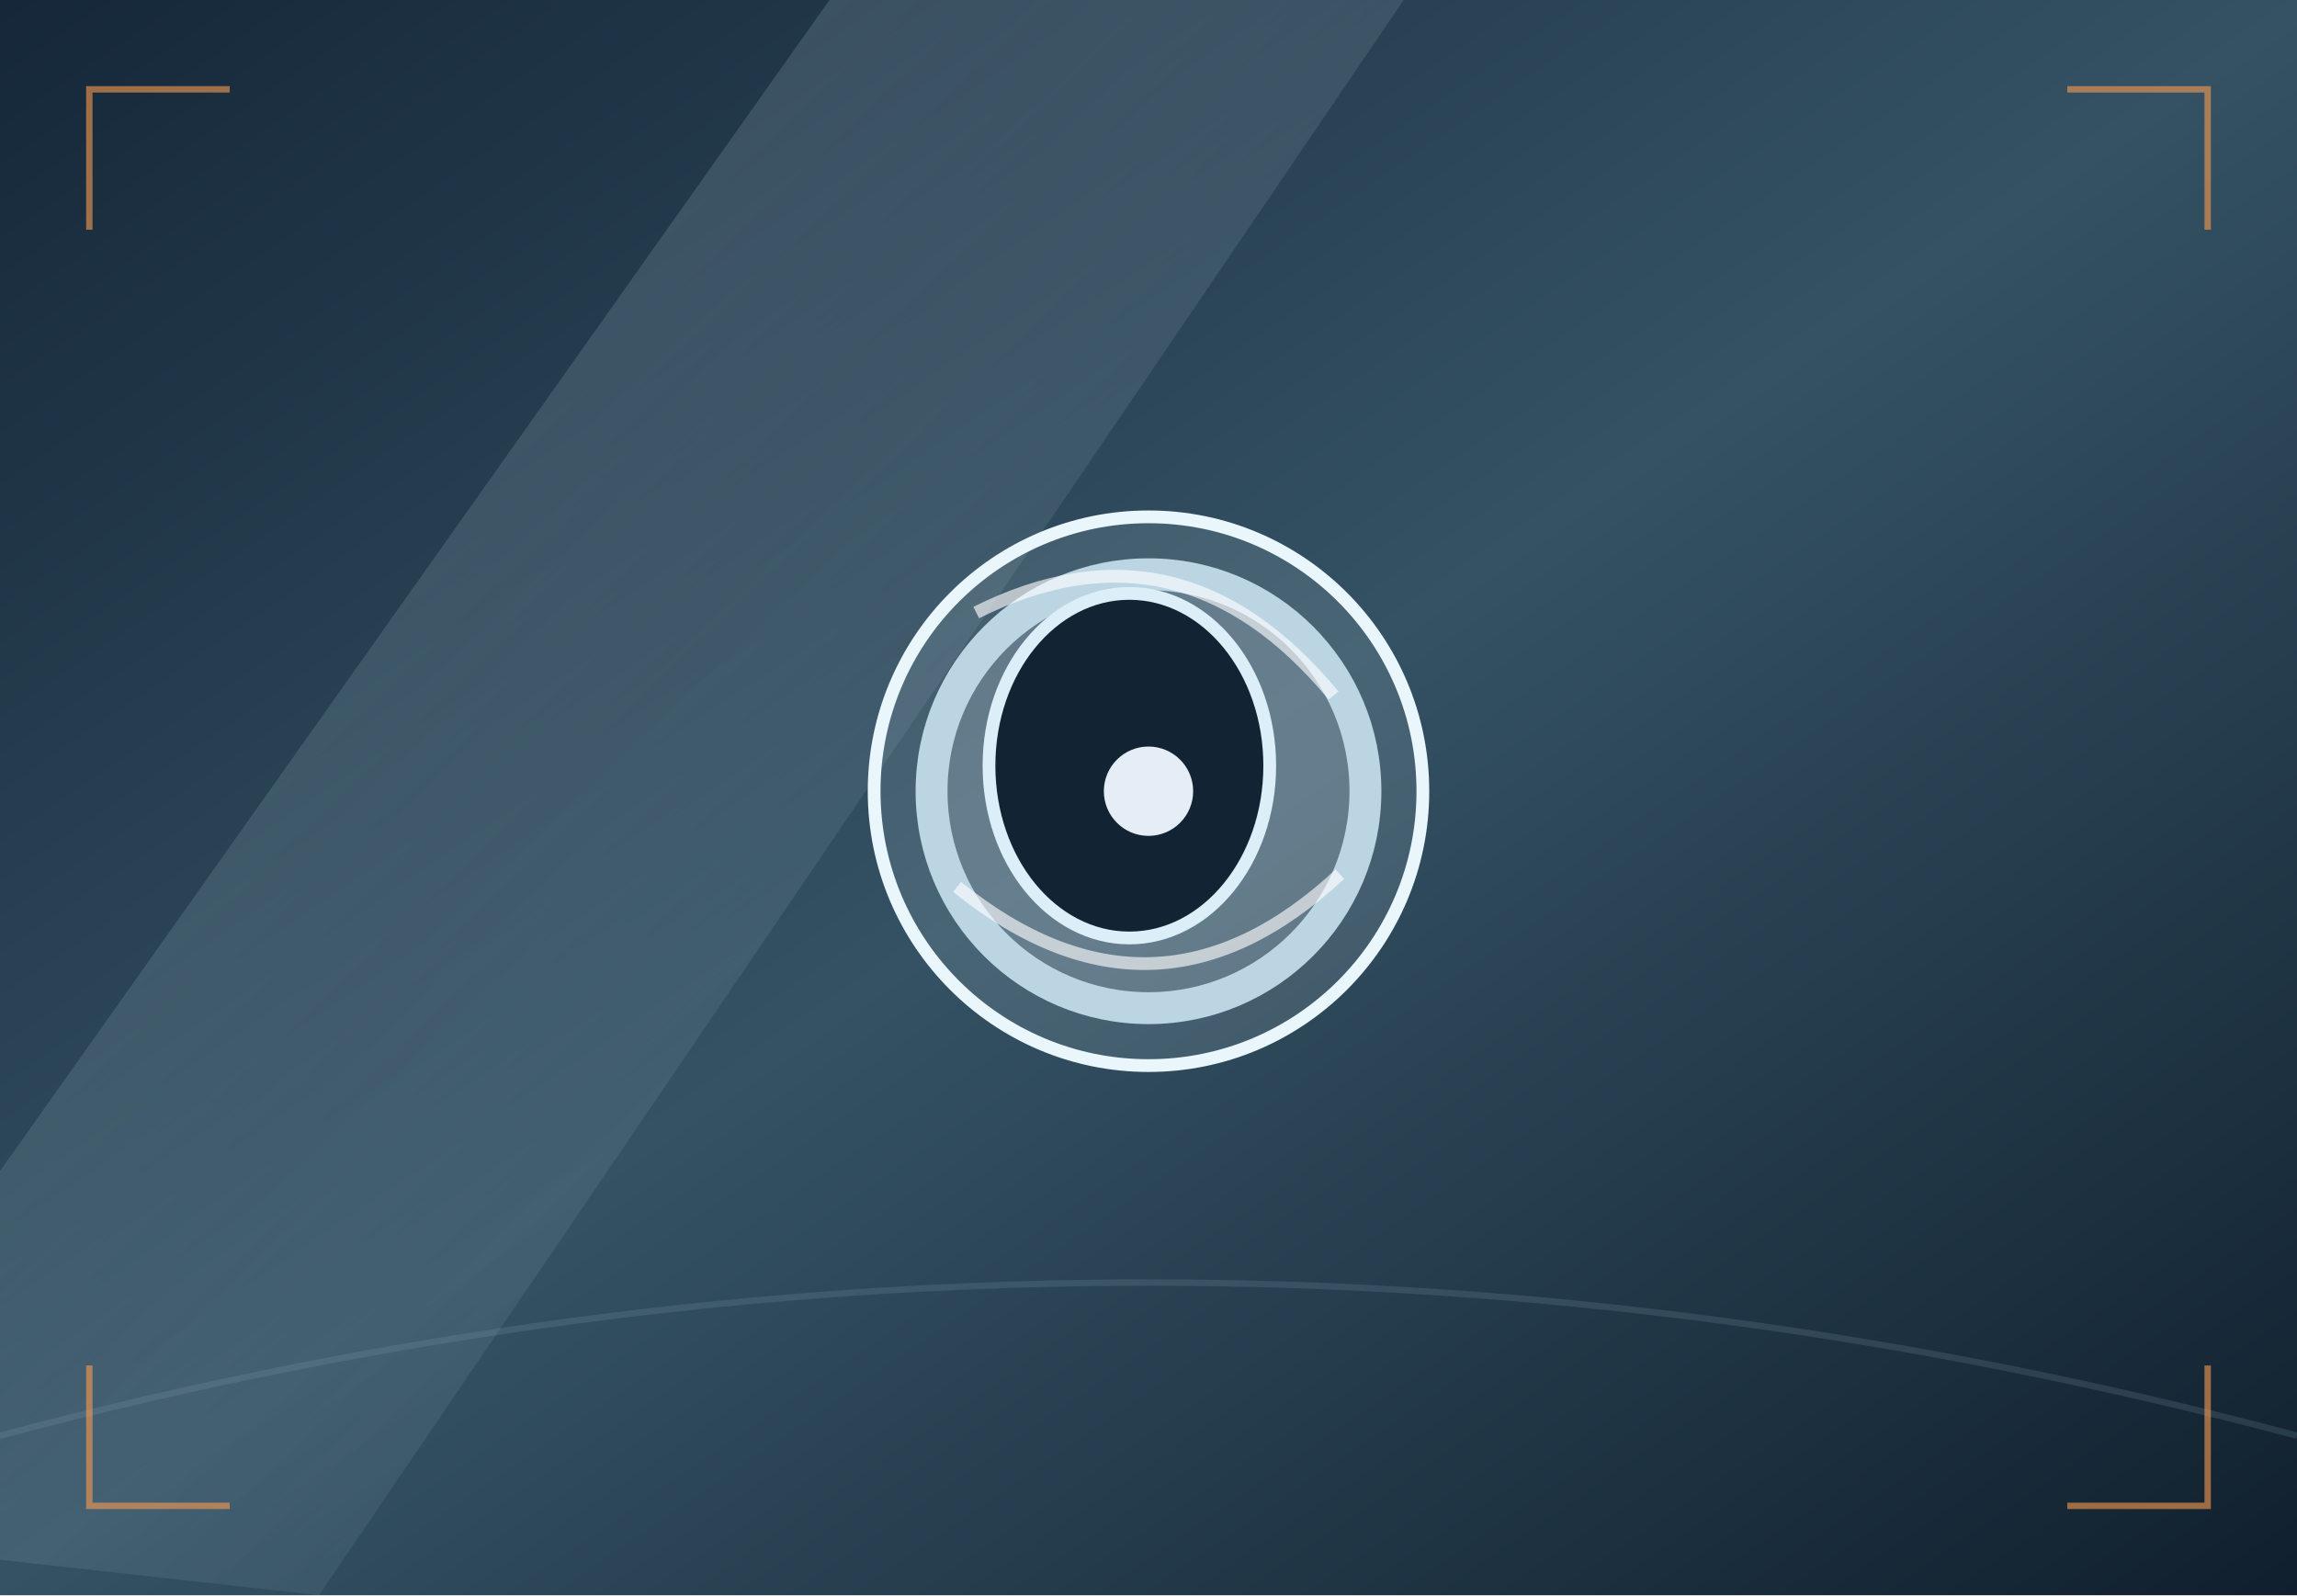
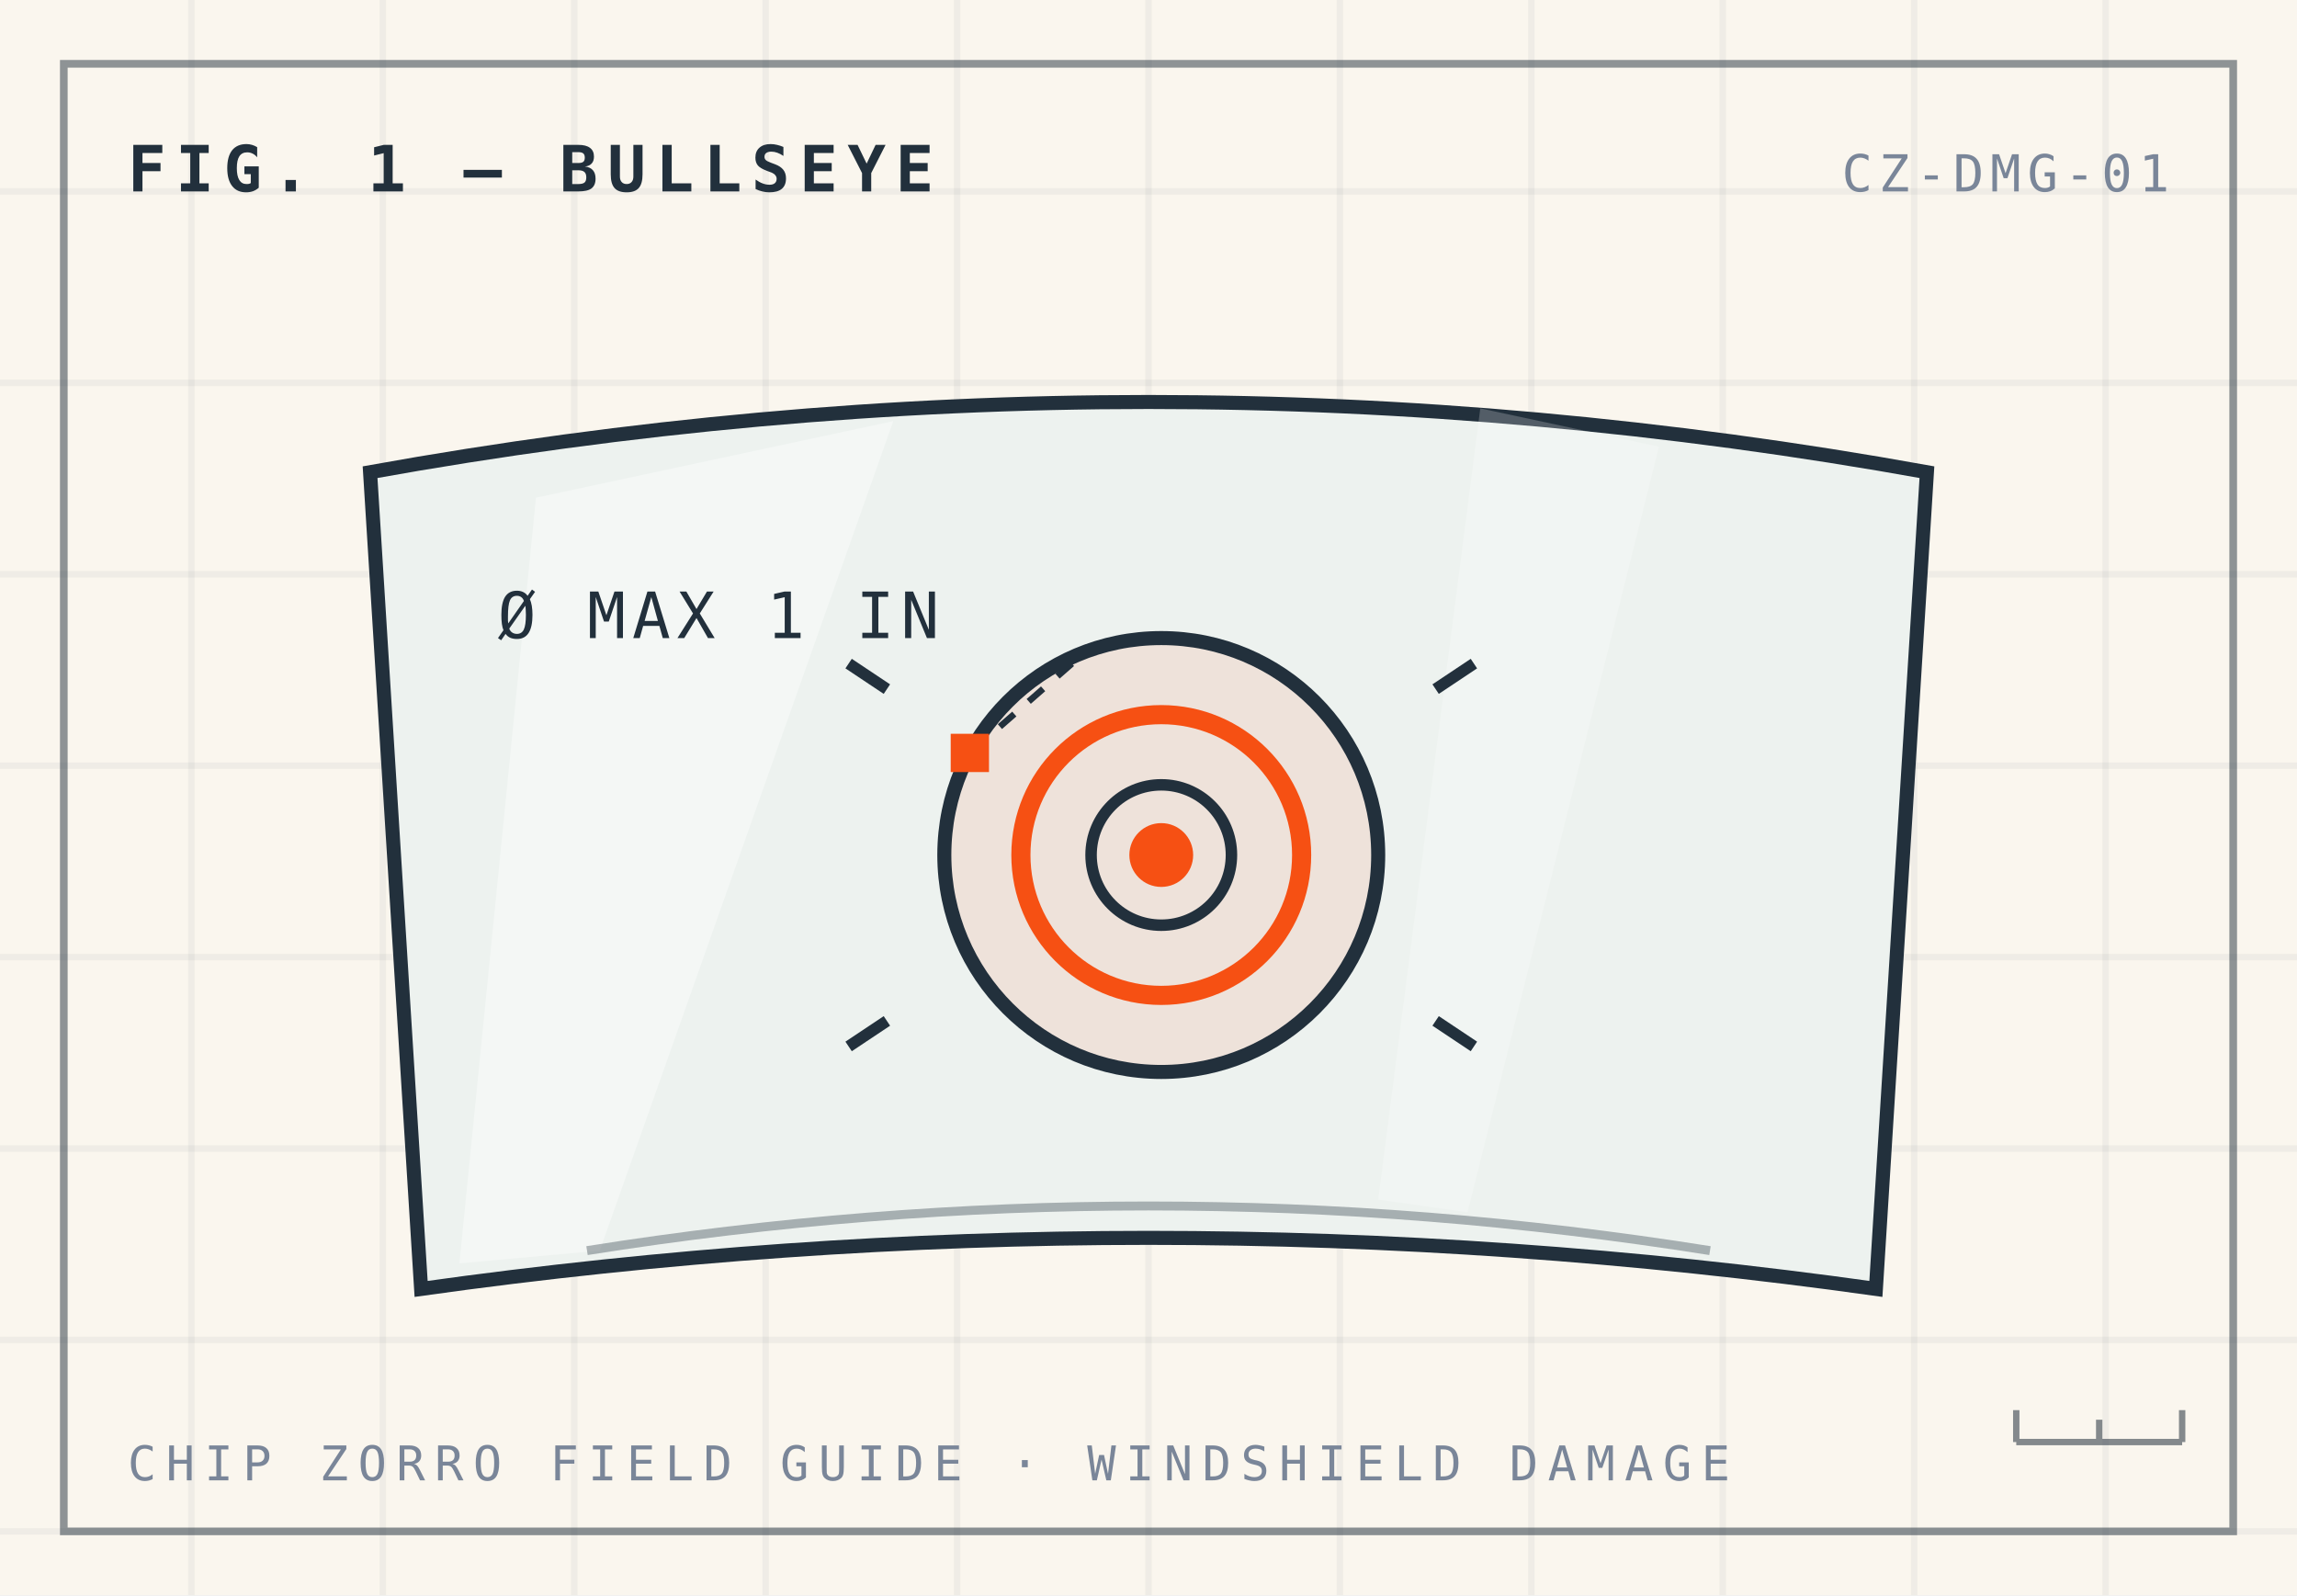
- <svg xmlns="http://www.w3.org/2000/svg" viewBox="0 0 360 250" role="img">
-   <defs>
-     <linearGradient id="glass" x2="1" y2="1">
-       <stop stop-color="#152738" />
-       <stop offset=".5" stop-color="#345264" />
-       <stop offset="1" stop-color="#101f2d" />
-     </linearGradient>
-     <linearGradient id="shine" x2="1" y2="1">
-       <stop stop-color="#bcd8e5" stop-opacity=".24" />
-       <stop offset="1" stop-color="#d4e8f5" stop-opacity="0" />
-     </linearGradient>
-   </defs>
-   <rect width="360" height="250" fill="url(#glass)" />
-   <path d="M-40 240 130 0h90L50 250Z" fill="url(#shine)" />
-   <path d="M0 225Q180 177 360 225" fill="none" stroke="#8fa7b9" stroke-opacity=".18" stroke-width="1" />
-   <circle cx="180" cy="124" r="43" fill="#9fb6bf30" stroke="#e9f6fc" stroke-width="2" />
-   <circle cx="180" cy="124" r="34" fill="#e6f0f930" stroke="#bbd5e3" stroke-width="5" />
-   <ellipse cx="177" cy="120" rx="22" ry="27" fill="#122333" stroke="#dceef8" stroke-width="2" />
-   <path d="M153 96Q185 80 209 109M150 139Q181 164 210 137" fill="none" stroke="#ffffffa0" stroke-width="2" />
-   <circle cx="180" cy="124" r="7" fill="#e5eef6" />
-   <path d="M14 36V14h22M324 14h22v22M346 214v22h-22M36 236H14v-22" fill="none" stroke="#f99b50" stroke-opacity=".6" stroke-width="1" />
+ <svg xmlns="http://www.w3.org/2000/svg" viewBox="0 0 360 250" role="img" aria-label="Technical illustration of a bullseye chip">
+   <rect width="360" height="250" fill="#faf6ee" />
+   <g stroke="#22303c" stroke-opacity=".05">
+     <path d="M30 0v250M60 0v250M90 0v250M120 0v250M150 0v250M180 0v250M210 0v250M240 0v250M270 0v250M300 0v250M330 0v250" />
+     <path d="M0 30h360M0 60h360M0 90h360M0 120h360M0 150h360M0 180h360M0 210h360M0 240h360" />
+   </g>
+   <rect x="10" y="10" width="340" height="230" fill="none" stroke="#22303c" stroke-opacity=".5" stroke-width="1.2" />
+   <g font-family="'JetBrains Mono',ui-monospace,monospace" fill="#22303c">
+     <text x="20" y="30" font-size="10" letter-spacing="1.5" font-weight="600">FIG. 1 — BULLSEYE</text>
+     <text x="340" y="30" font-size="8" letter-spacing="1" text-anchor="end" fill="#7a8699">CZ-DMG-01</text>
+     <text x="20" y="232" font-size="7.5" letter-spacing="1.5" fill="#7a8699">CHIP ZORRO FIELD GUIDE · WINDSHIELD DAMAGE</text>
+   </g>
+   <g stroke="#22303c" stroke-width="1" opacity=".55">
+     <path d="M316 226h26M316 226v-5M329 226v-3.5M342 226v-5" />
+   </g>
+   <path d="M58 74 Q180 52 302 74 L294 202 Q180 186 66 202 Z" fill="#edf2ef" stroke="#22303c" stroke-width="2.2" />
+   <path d="M84 78 L140 66 L94 196 L72 198 Z" fill="#ffffff" opacity=".38" />
+   <path d="M232 64 L260 70 L230 190 L216 188 Z" fill="#ffffff" opacity=".22" />
+   <path d="M92 196 Q180 182 268 196" fill="none" stroke="#22303c" stroke-width="1.4" opacity=".35" />
+   <g transform="translate(182 134)">
+     <circle r="35" fill="#f65013" opacity=".10" />
+     <circle r="34" fill="none" stroke="#22303c" stroke-width="2.2" />
+     <circle r="22" fill="none" stroke="#f65013" stroke-width="3" />
+     <circle r="11" fill="none" stroke="#22303c" stroke-width="1.8" />
+     <circle r="5" fill="#f65013" />
+     <g stroke="#22303c" stroke-width="1.8">
+       <path d="M-43 -26 l-6 -4" />
+       <path d="M43 -26 l6 -4" />
+       <path d="M-43 26 l-6 4" />
+       <path d="M43 26 l6 4" />
+     </g>
+   </g>
+   <text x="78" y="100" font-family="'JetBrains Mono',ui-monospace,monospace" font-size="10" letter-spacing="1" fill="#22303c">Ø MAX 1 IN</text>
+   <path d="M168 104 L152 118" stroke="#22303c" stroke-width="1" stroke-dasharray="3 3" />
+   <rect x="149" y="115" width="6" height="6" fill="#f65013" />
</svg>
